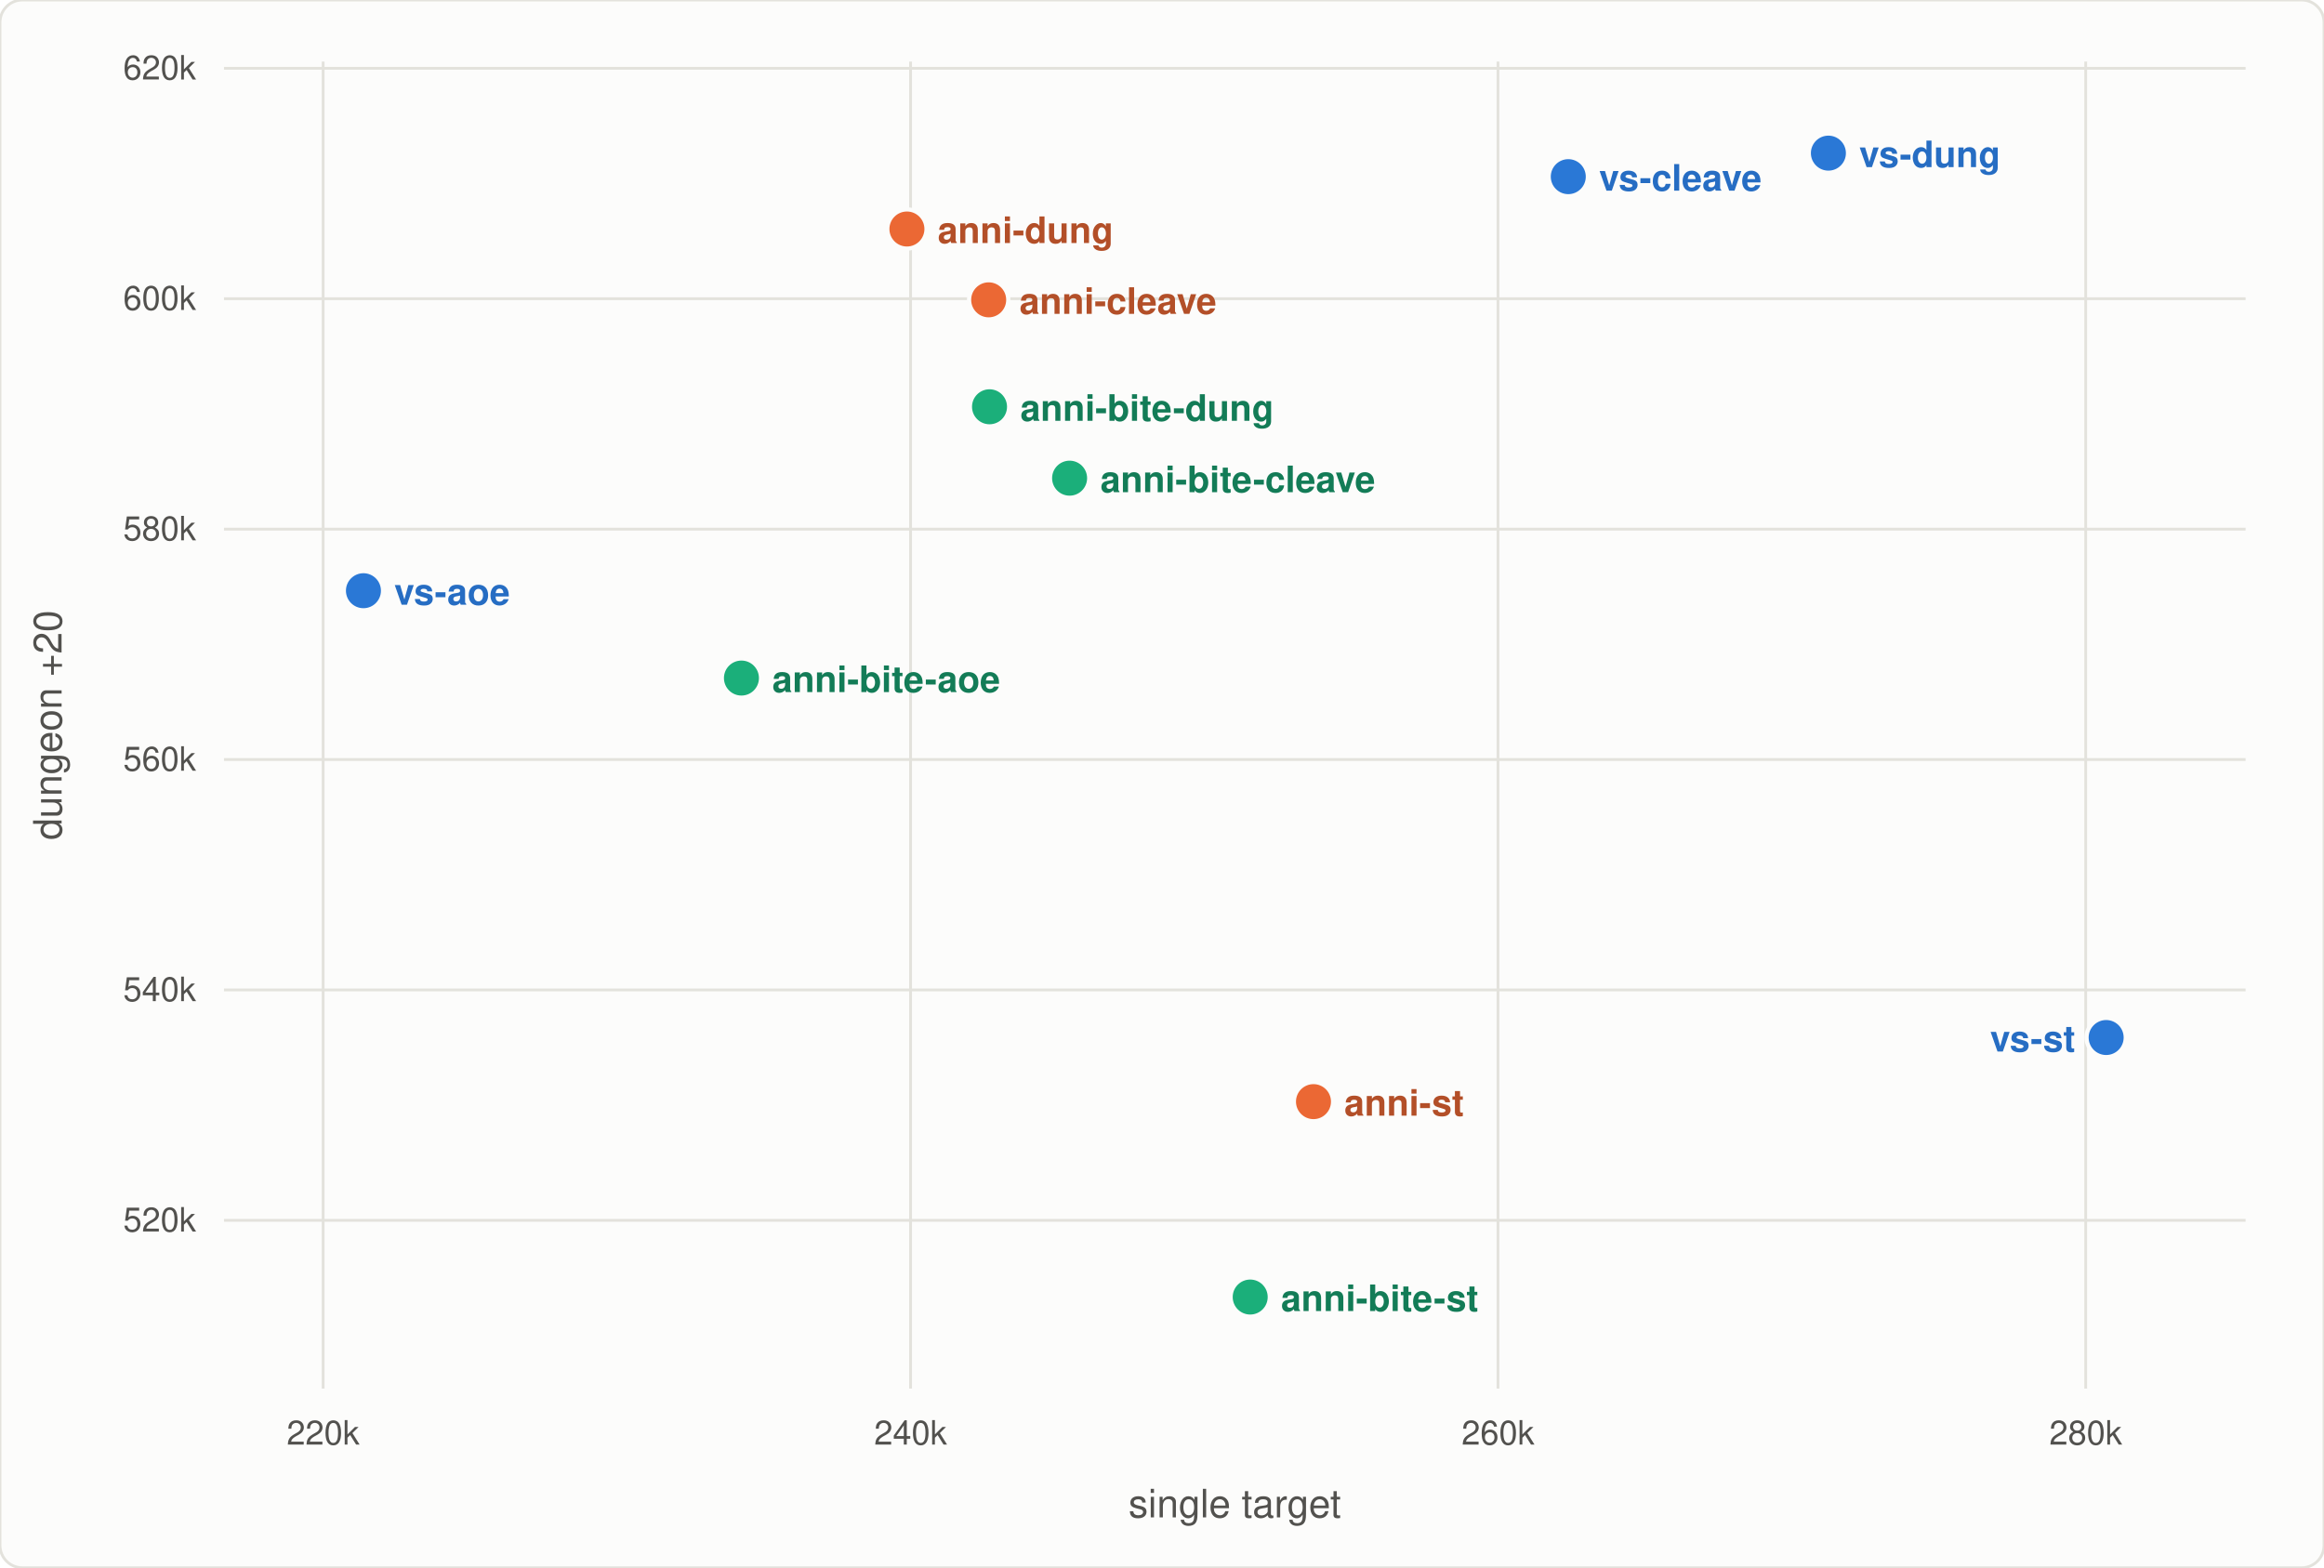
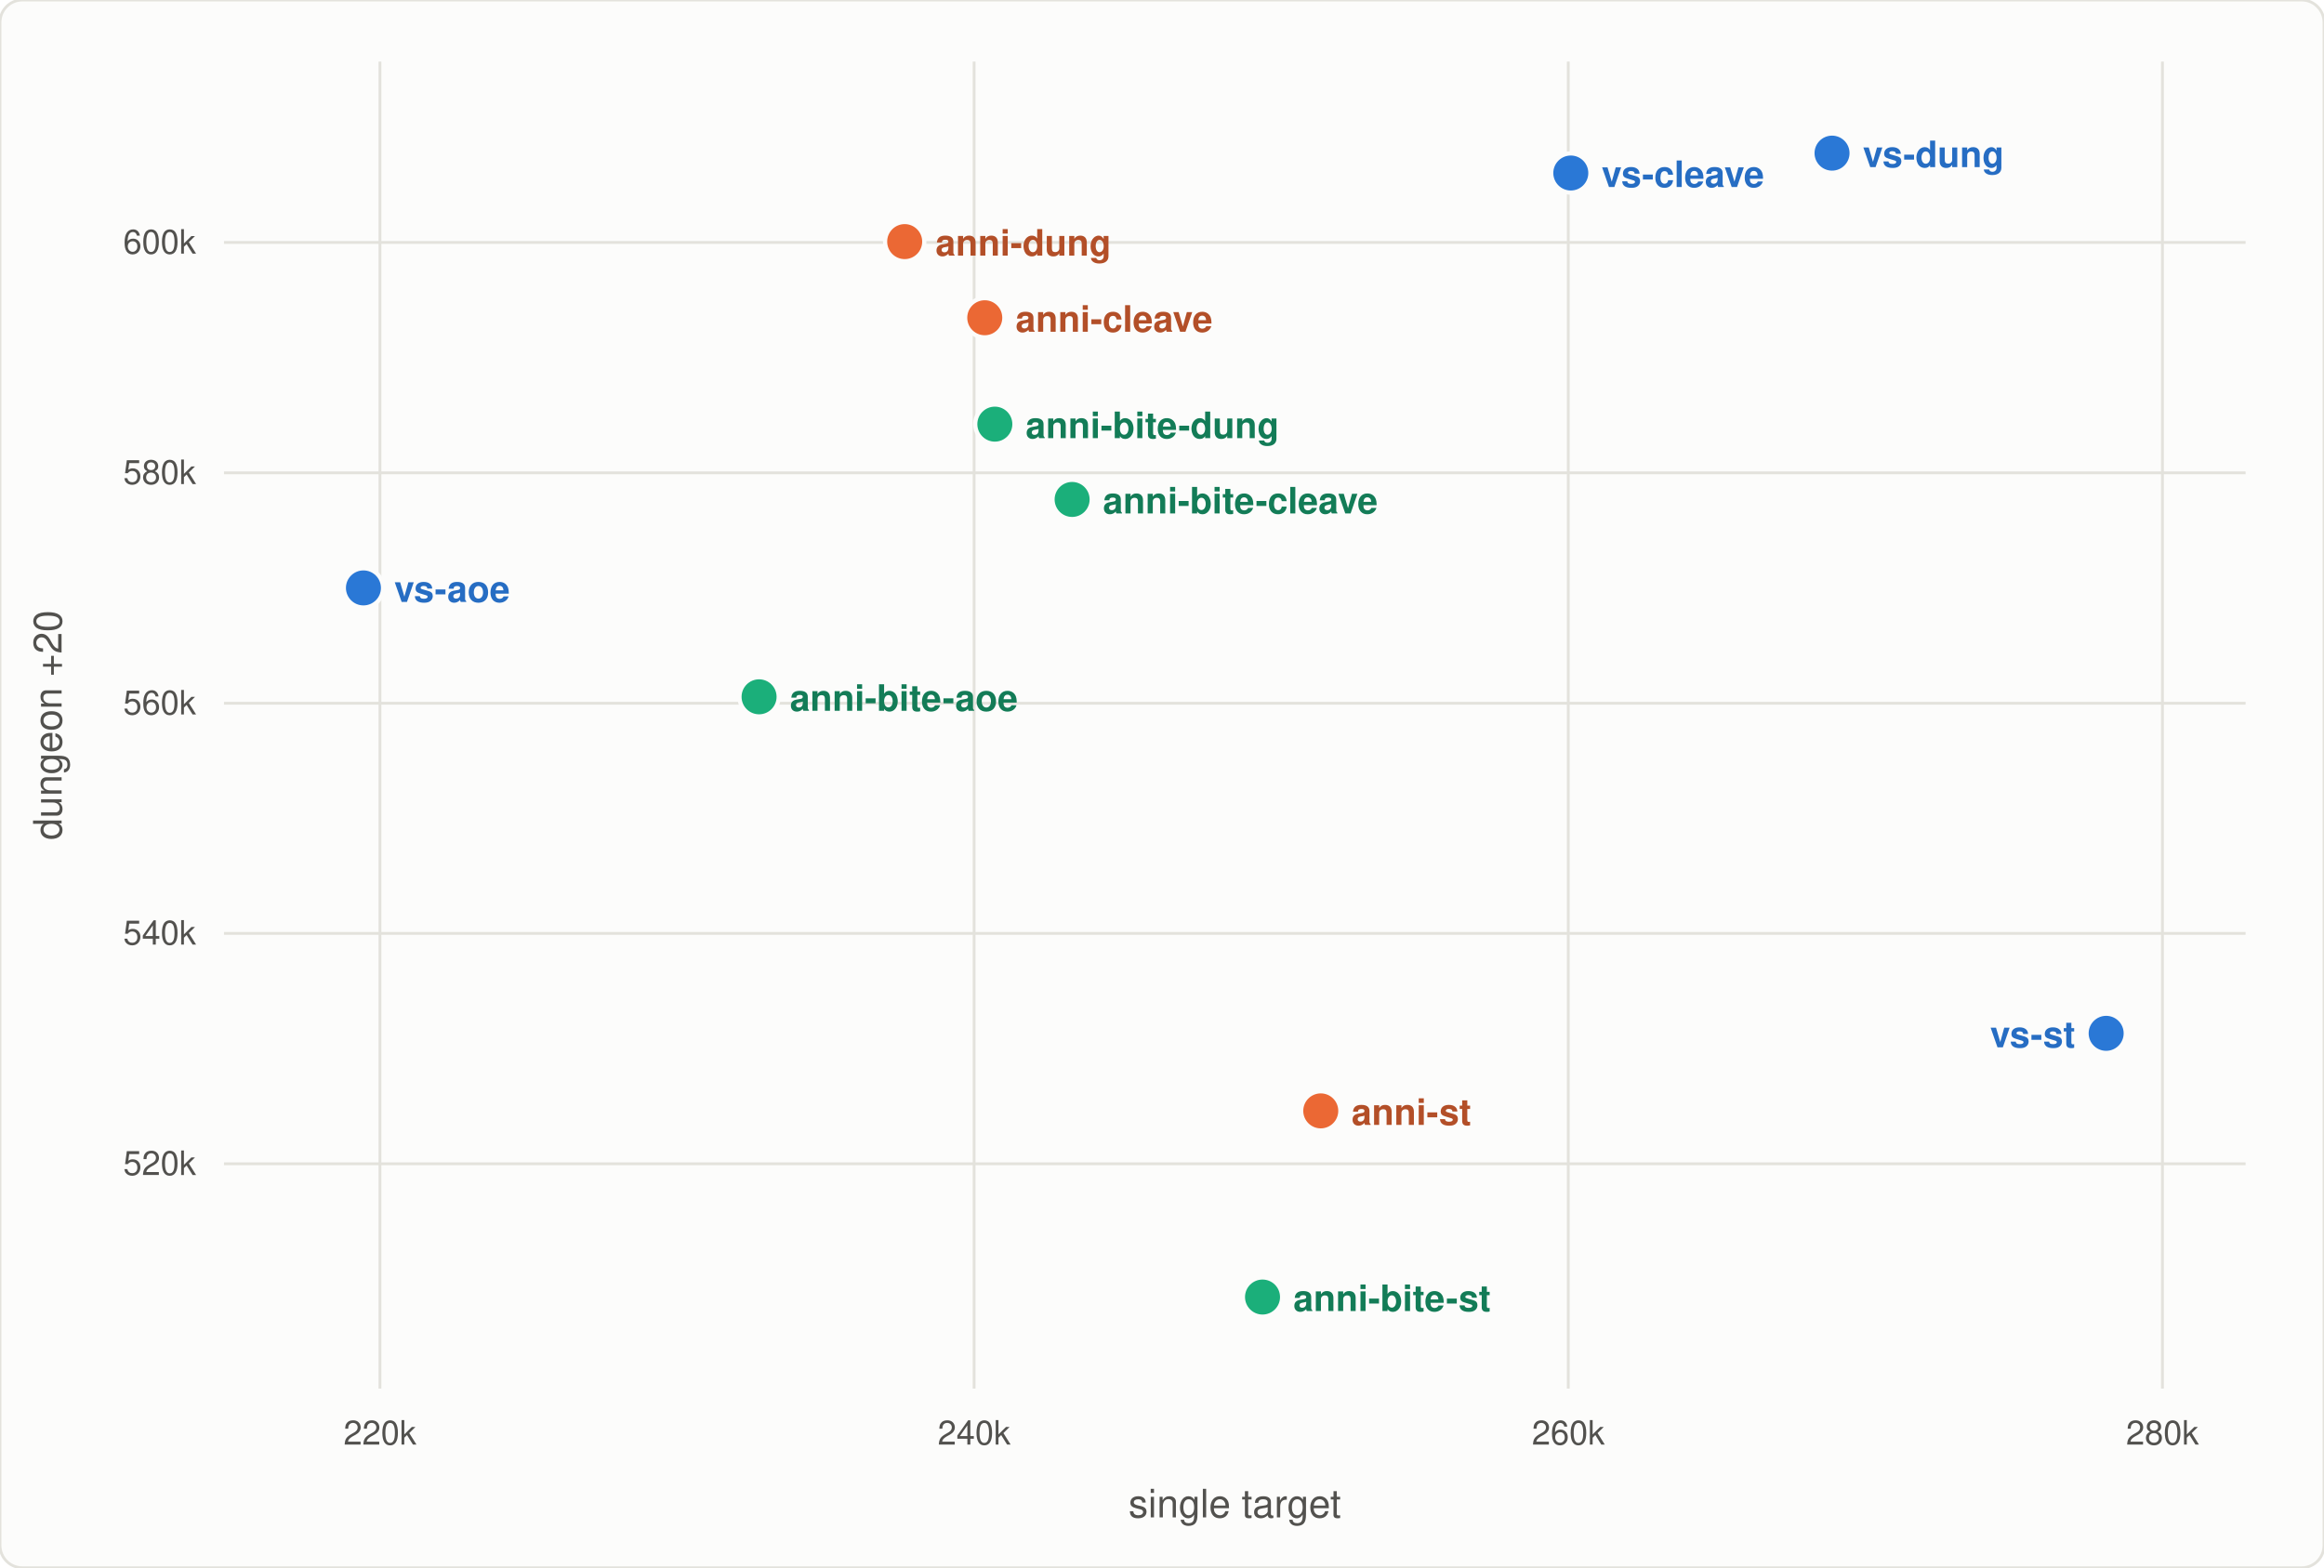
<svg xmlns="http://www.w3.org/2000/svg" viewBox="0 0 830 560" width="830" height="560" font-family="system-ui, -apple-system, Segoe UI, Helvetica, Arial, sans-serif" role="img" aria-labelledby="title desc">
  <rect width="830" height="560" rx="8" fill="#fcfcfb" stroke="#e3e2dc" />
-   <line x1="115.4" x2="115.4" y1="22" y2="496" stroke="#e3e2dc" />
-   <text x="115.4" y="516.0" font-size="12" fill="#52514e" text-anchor="middle">220k</text>
-   <line x1="325.2" x2="325.2" y1="22" y2="496" stroke="#e3e2dc" />
-   <text x="325.2" y="516.0" font-size="12" fill="#52514e" text-anchor="middle">240k</text>
-   <line x1="535.0" x2="535.0" y1="22" y2="496" stroke="#e3e2dc" />
-   <text x="535.0" y="516.0" font-size="12" fill="#52514e" text-anchor="middle">260k</text>
-   <line x1="744.9" x2="744.9" y1="22" y2="496" stroke="#e3e2dc" />
-   <text x="744.9" y="516.0" font-size="12" fill="#52514e" text-anchor="middle">280k</text>
-   <line x1="80" x2="802" y1="435.9" y2="435.9" stroke="#e3e2dc" />
-   <text x="70.0" y="439.9" font-size="12" fill="#52514e" text-anchor="end">520k</text>
-   <line x1="80" x2="802" y1="353.6" y2="353.6" stroke="#e3e2dc" />
-   <text x="70.0" y="357.6" font-size="12" fill="#52514e" text-anchor="end">540k</text>
-   <line x1="80" x2="802" y1="271.3" y2="271.3" stroke="#e3e2dc" />
-   <text x="70.0" y="275.3" font-size="12" fill="#52514e" text-anchor="end">560k</text>
-   <line x1="80" x2="802" y1="189.0" y2="189.0" stroke="#e3e2dc" />
-   <text x="70.0" y="193.0" font-size="12" fill="#52514e" text-anchor="end">580k</text>
-   <line x1="80" x2="802" y1="106.7" y2="106.7" stroke="#e3e2dc" />
-   <text x="70.0" y="110.7" font-size="12" fill="#52514e" text-anchor="end">600k</text>
-   <line x1="80" x2="802" y1="24.4" y2="24.4" stroke="#e3e2dc" />
-   <text x="70.0" y="28.4" font-size="12" fill="#52514e" text-anchor="end">620k</text>
+   <line x1="135.7" x2="135.7" y1="22" y2="496" stroke="#e3e2dc" />
+   <text x="135.7" y="516.0" font-size="12" fill="#52514e" text-anchor="middle">220k</text>
+   <line x1="347.9" x2="347.9" y1="22" y2="496" stroke="#e3e2dc" />
+   <text x="347.9" y="516.0" font-size="12" fill="#52514e" text-anchor="middle">240k</text>
+   <line x1="560.1" x2="560.1" y1="22" y2="496" stroke="#e3e2dc" />
+   <text x="560.1" y="516.0" font-size="12" fill="#52514e" text-anchor="middle">260k</text>
+   <line x1="772.3" x2="772.3" y1="22" y2="496" stroke="#e3e2dc" />
+   <text x="772.3" y="516.0" font-size="12" fill="#52514e" text-anchor="middle">280k</text>
+   <line x1="80" x2="802" y1="415.7" y2="415.7" stroke="#e3e2dc" />
+   <text x="70.0" y="419.7" font-size="12" fill="#52514e" text-anchor="end">520k</text>
+   <line x1="80" x2="802" y1="333.4" y2="333.4" stroke="#e3e2dc" />
+   <text x="70.0" y="337.4" font-size="12" fill="#52514e" text-anchor="end">540k</text>
+   <line x1="80" x2="802" y1="251.2" y2="251.2" stroke="#e3e2dc" />
+   <text x="70.0" y="255.2" font-size="12" fill="#52514e" text-anchor="end">560k</text>
+   <line x1="80" x2="802" y1="168.9" y2="168.9" stroke="#e3e2dc" />
+   <text x="70.0" y="172.9" font-size="12" fill="#52514e" text-anchor="end">580k</text>
+   <line x1="80" x2="802" y1="86.6" y2="86.6" stroke="#e3e2dc" />
+   <text x="70.0" y="90.6" font-size="12" fill="#52514e" text-anchor="end">600k</text>
  <text x="441.0" y="542.0" font-size="14" fill="#52514e" text-anchor="middle">single target</text>
  <text x="22.0" y="259.0" font-size="14" fill="#52514e" text-anchor="middle" transform="rotate(-90 22 259.0)">dungeon +20</text>
  <g class="build">
-     <circle cx="752.2" cy="370.6" r="7" fill="#2a78d6" stroke="#fcfcfb" stroke-width="1.5" />
-     <text x="741.2" y="375.6" font-size="13" fill="#266dc3" text-anchor="end" font-weight="600">vs-st</text>
+     <circle cx="752.2" cy="369.1" r="7" fill="#2a78d6" stroke="#fcfcfb" stroke-width="1.5" />
+     <text x="741.2" y="374.1" font-size="13" fill="#266dc3" text-anchor="end" font-weight="600">vs-st</text>
  </g>
  <g class="build">
-     <circle cx="560.1" cy="63.1" r="7" fill="#2a78d6" stroke="#fcfcfb" stroke-width="1.5" />
-     <text x="571.1" y="68.1" font-size="13" fill="#266dc3" text-anchor="start" font-weight="600">vs-cleave</text>
+     <circle cx="561.0" cy="61.8" r="7" fill="#2a78d6" stroke="#fcfcfb" stroke-width="1.5" />
+     <text x="572.0" y="66.8" font-size="13" fill="#266dc3" text-anchor="start" font-weight="600">vs-cleave</text>
  </g>
  <g class="build">
-     <circle cx="129.8" cy="211.0" r="7" fill="#2a78d6" stroke="#fcfcfb" stroke-width="1.5" />
-     <text x="140.8" y="216.0" font-size="13" fill="#266dc3" text-anchor="start" font-weight="600">vs-aoe</text>
+     <circle cx="129.8" cy="210.0" r="7" fill="#2a78d6" stroke="#fcfcfb" stroke-width="1.5" />
+     <text x="140.8" y="215.0" font-size="13" fill="#266dc3" text-anchor="start" font-weight="600">vs-aoe</text>
  </g>
  <g class="build">
-     <circle cx="653.0" cy="54.7" r="7" fill="#2a78d6" stroke="#fcfcfb" stroke-width="1.5" />
-     <text x="664.0" y="59.7" font-size="13" fill="#266dc3" text-anchor="start" font-weight="600">vs-dung</text>
+     <circle cx="654.3" cy="54.7" r="7" fill="#2a78d6" stroke="#fcfcfb" stroke-width="1.5" />
+     <text x="665.3" y="59.7" font-size="13" fill="#266dc3" text-anchor="start" font-weight="600">vs-dung</text>
  </g>
  <g class="build">
-     <circle cx="469.1" cy="393.5" r="7" fill="#eb6834" stroke="#fcfcfb" stroke-width="1.5" />
-     <text x="480.1" y="398.5" font-size="13" fill="#b34f28" text-anchor="start" font-weight="600">anni-st</text>
+     <circle cx="471.7" cy="396.8" r="7" fill="#eb6834" stroke="#fcfcfb" stroke-width="1.5" />
+     <text x="482.7" y="401.8" font-size="13" fill="#b34f28" text-anchor="start" font-weight="600">anni-st</text>
  </g>
  <g class="build">
-     <circle cx="353.1" cy="107.1" r="7" fill="#eb6834" stroke="#fcfcfb" stroke-width="1.5" />
-     <text x="364.1" y="112.1" font-size="13" fill="#b34f28" text-anchor="start" font-weight="600">anni-cleave</text>
+     <circle cx="351.7" cy="113.5" r="7" fill="#eb6834" stroke="#fcfcfb" stroke-width="1.5" />
+     <text x="362.7" y="118.5" font-size="13" fill="#b34f28" text-anchor="start" font-weight="600">anni-cleave</text>
  </g>
  <g class="build">
-     <circle cx="323.9" cy="81.8" r="7" fill="#eb6834" stroke="#fcfcfb" stroke-width="1.5" />
-     <text x="334.9" y="86.8" font-size="13" fill="#b34f28" text-anchor="start" font-weight="600">anni-dung</text>
+     <circle cx="323.1" cy="86.3" r="7" fill="#eb6834" stroke="#fcfcfb" stroke-width="1.5" />
+     <text x="334.1" y="91.3" font-size="13" fill="#b34f28" text-anchor="start" font-weight="600">anni-dung</text>
  </g>
  <g class="build">
-     <circle cx="446.5" cy="463.3" r="7" fill="#1baf7a" stroke="#fcfcfb" stroke-width="1.5" />
-     <text x="457.5" y="468.3" font-size="13" fill="#137c57" text-anchor="start" font-weight="600">anni-bite-st</text>
+     <circle cx="450.9" cy="463.3" r="7" fill="#1baf7a" stroke="#fcfcfb" stroke-width="1.5" />
+     <text x="461.9" y="468.3" font-size="13" fill="#137c57" text-anchor="start" font-weight="600">anni-bite-st</text>
  </g>
  <g class="build">
-     <circle cx="382.0" cy="170.8" r="7" fill="#1baf7a" stroke="#fcfcfb" stroke-width="1.5" />
-     <text x="393.0" y="175.8" font-size="13" fill="#137c57" text-anchor="start" font-weight="600">anni-bite-cleave</text>
+     <circle cx="382.9" cy="178.4" r="7" fill="#1baf7a" stroke="#fcfcfb" stroke-width="1.5" />
+     <text x="393.9" y="183.4" font-size="13" fill="#137c57" text-anchor="start" font-weight="600">anni-bite-cleave</text>
  </g>
  <g class="build">
-     <circle cx="264.8" cy="242.2" r="7" fill="#1baf7a" stroke="#fcfcfb" stroke-width="1.5" />
-     <text x="275.8" y="247.2" font-size="13" fill="#137c57" text-anchor="start" font-weight="600">anni-bite-aoe</text>
+     <circle cx="271.1" cy="248.9" r="7" fill="#1baf7a" stroke="#fcfcfb" stroke-width="1.5" />
+     <text x="282.1" y="253.9" font-size="13" fill="#137c57" text-anchor="start" font-weight="600">anni-bite-aoe</text>
  </g>
  <g class="build">
-     <circle cx="353.4" cy="145.3" r="7" fill="#1baf7a" stroke="#fcfcfb" stroke-width="1.5" />
-     <text x="364.4" y="150.3" font-size="13" fill="#137c57" text-anchor="start" font-weight="600">anni-bite-dung</text>
+     <circle cx="355.3" cy="151.5" r="7" fill="#1baf7a" stroke="#fcfcfb" stroke-width="1.5" />
+     <text x="366.3" y="156.5" font-size="13" fill="#137c57" text-anchor="start" font-weight="600">anni-bite-dung</text>
  </g>
</svg>
